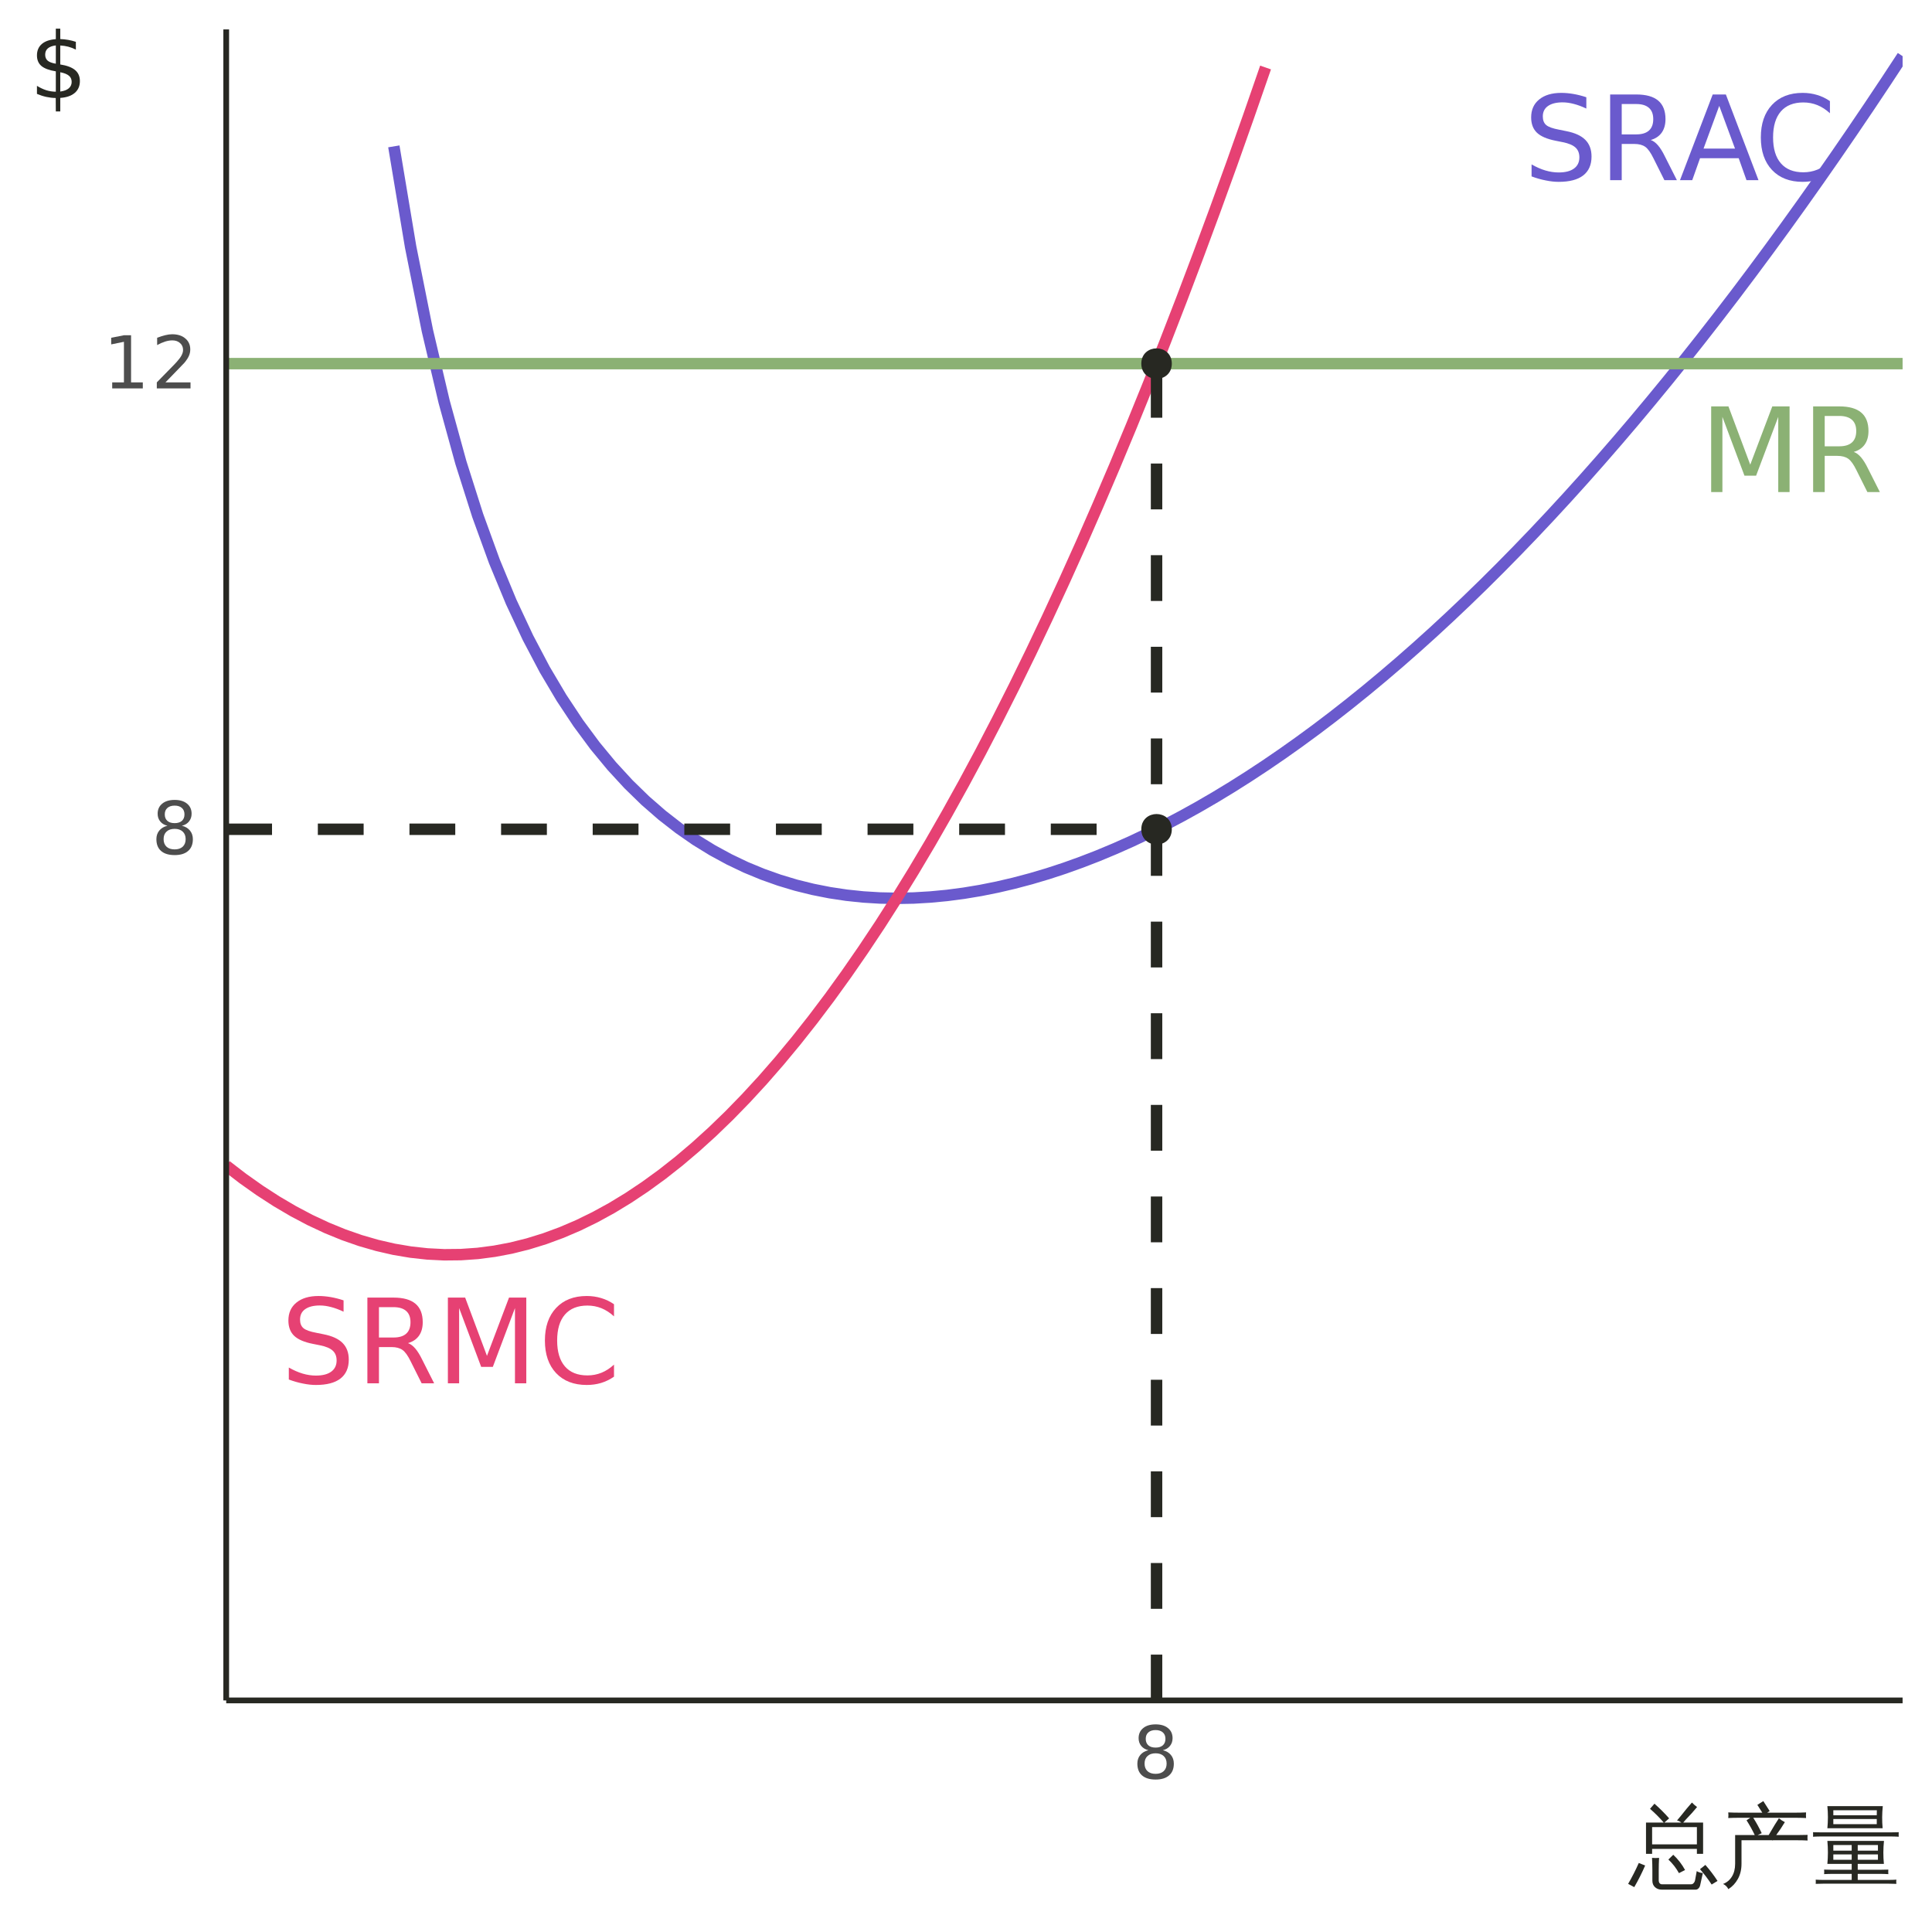
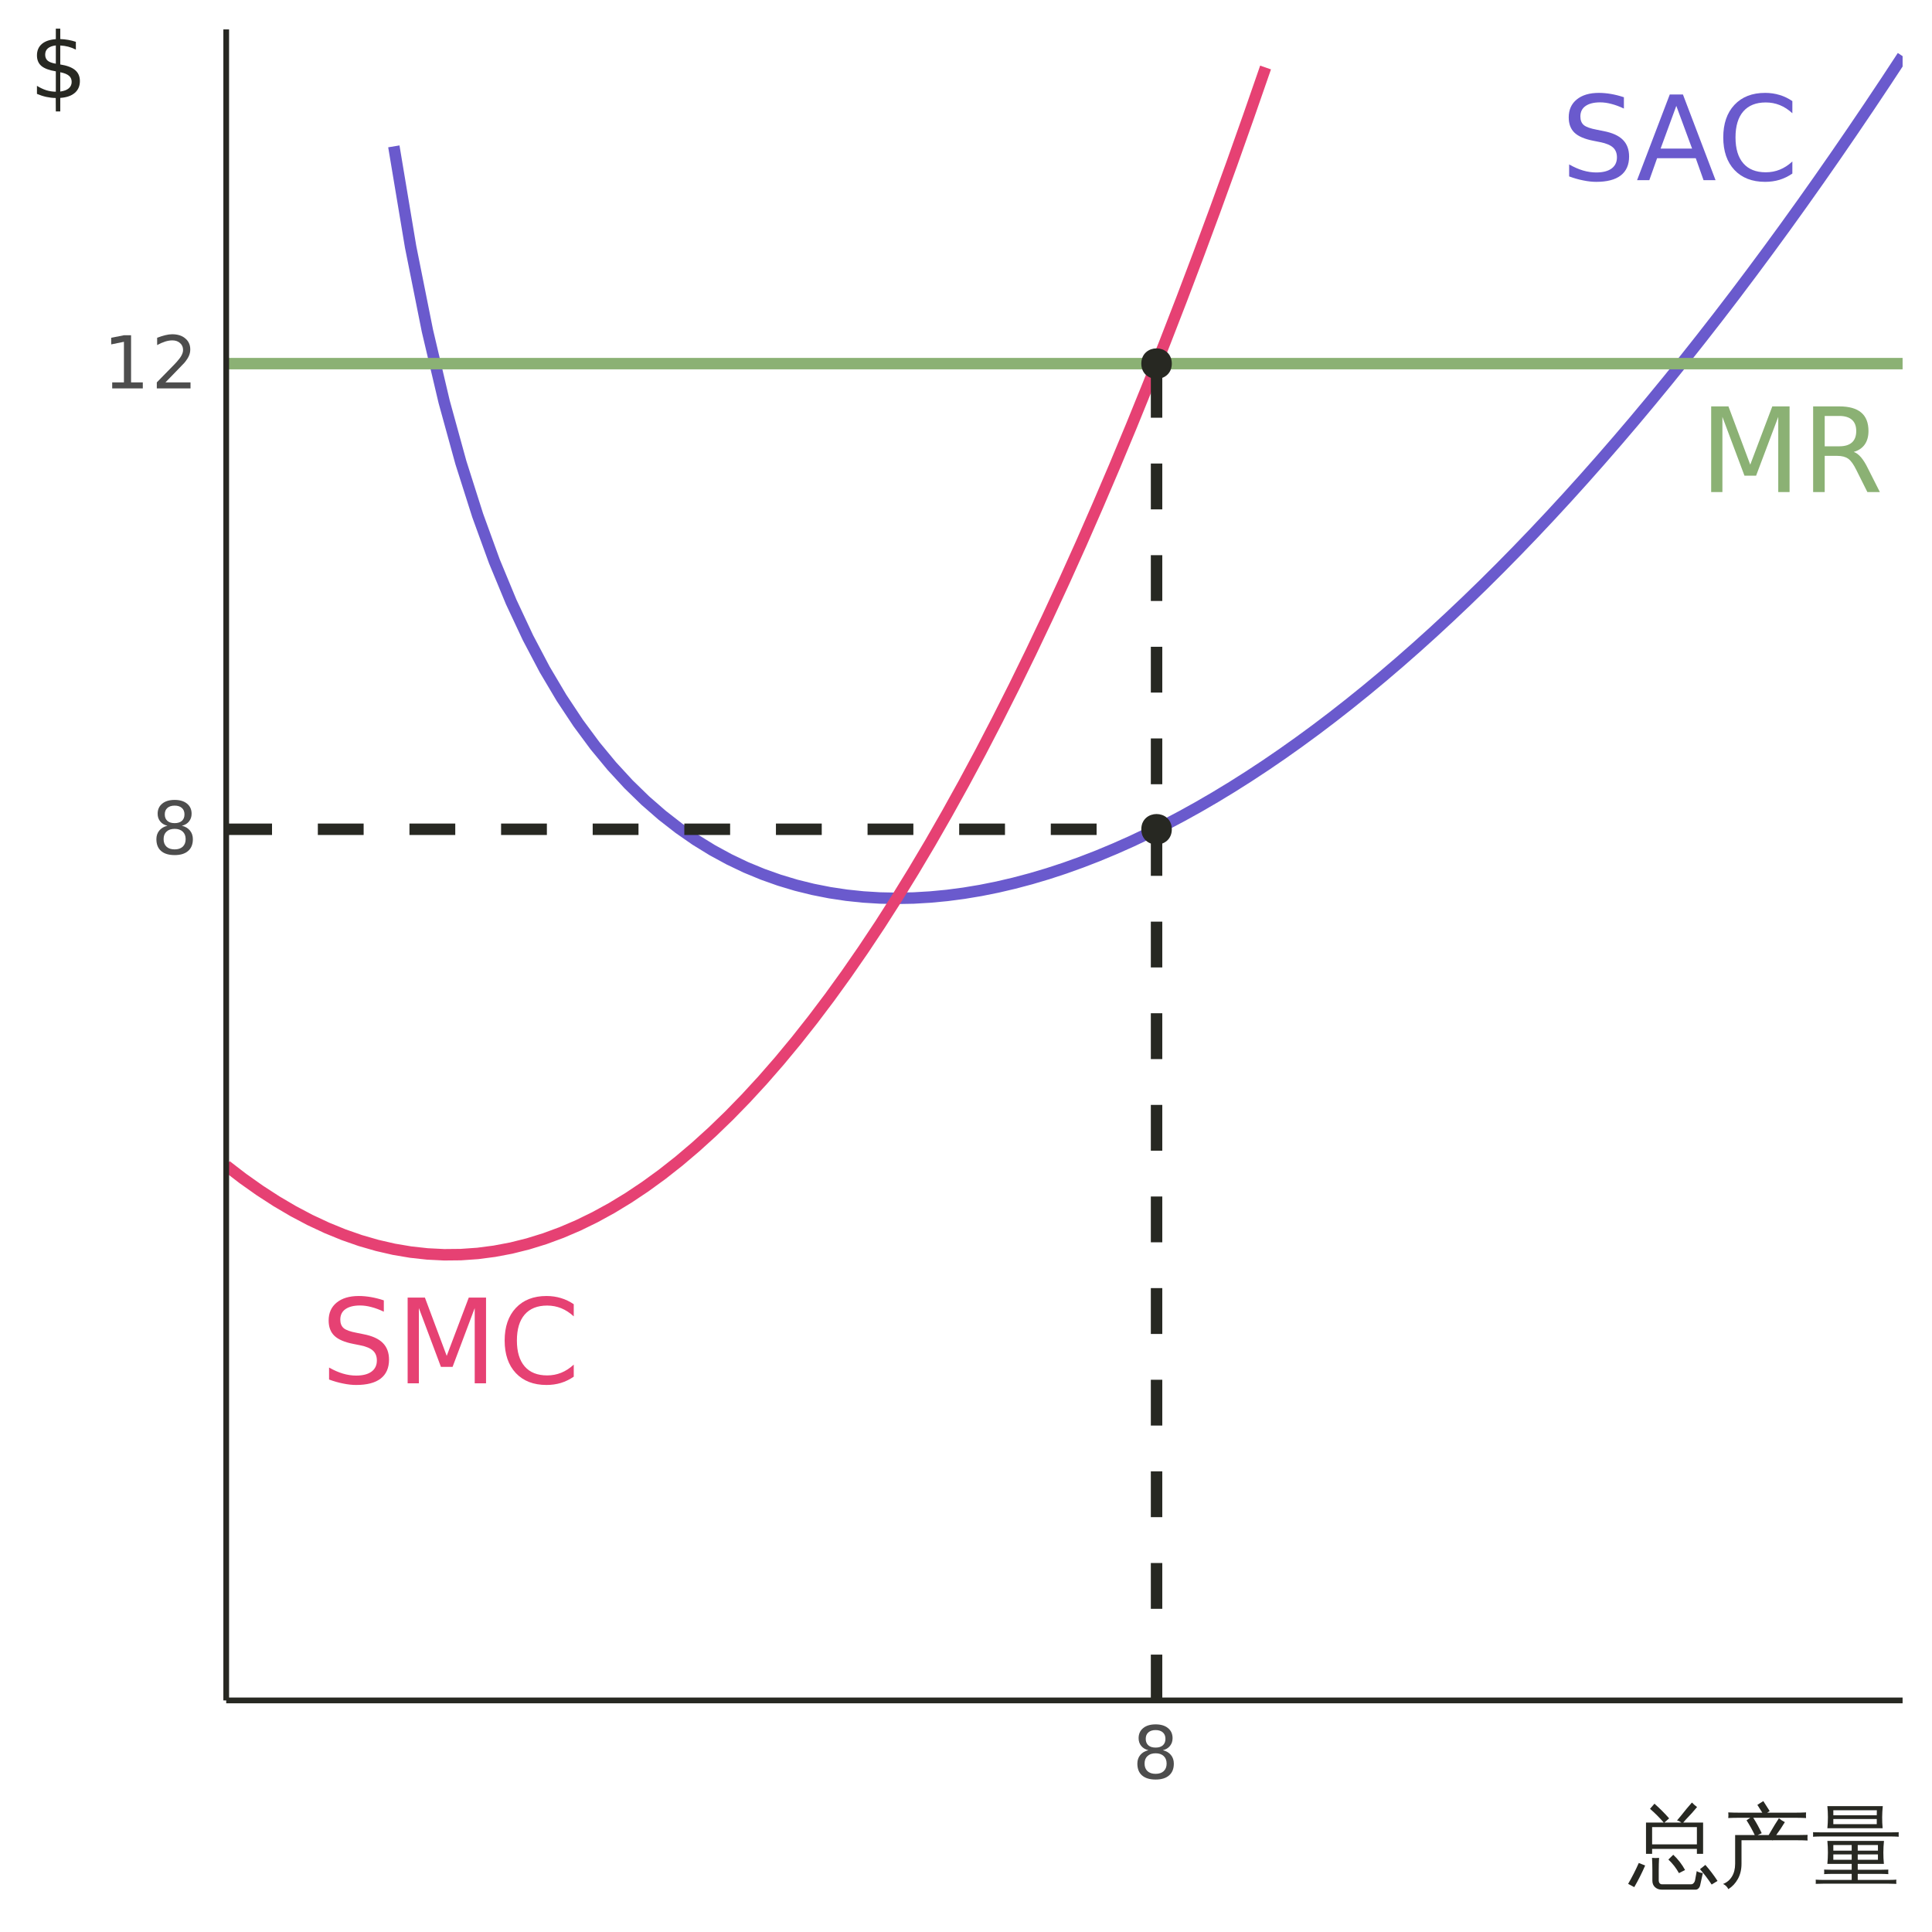
<svg xmlns="http://www.w3.org/2000/svg" xmlns:xlink="http://www.w3.org/1999/xlink" width="360" height="360" viewBox="0 0 360 360">
  <defs>
    <g>
      <g id="glyph-0-0">
        <path d="M 1.094 3.875 L 1.094 -15.453 L 12.047 -15.453 L 12.047 3.875 Z M 2.328 2.656 L 10.828 2.656 L 10.828 -14.219 L 2.328 -14.219 Z M 2.328 2.656 " />
      </g>
      <g id="glyph-0-1">
        <path d="M 11.719 -15.453 L 11.719 -13.344 C 10.906 -13.727 10.133 -14.016 9.406 -14.203 C 8.676 -14.398 7.973 -14.5 7.297 -14.5 C 6.117 -14.5 5.207 -14.27 4.562 -13.812 C 3.926 -13.363 3.609 -12.719 3.609 -11.875 C 3.609 -11.164 3.82 -10.629 4.25 -10.266 C 4.676 -9.91 5.477 -9.625 6.656 -9.406 L 7.969 -9.141 C 9.582 -8.828 10.77 -8.285 11.531 -7.516 C 12.301 -6.742 12.688 -5.707 12.688 -4.406 C 12.688 -2.852 12.164 -1.676 11.125 -0.875 C 10.094 -0.082 8.57 0.312 6.562 0.312 C 5.812 0.312 5.008 0.223 4.156 0.047 C 3.301 -0.117 2.422 -0.367 1.516 -0.703 L 1.516 -2.938 C 2.391 -2.438 3.242 -2.062 4.078 -1.812 C 4.922 -1.562 5.75 -1.438 6.562 -1.438 C 7.801 -1.438 8.754 -1.68 9.422 -2.172 C 10.086 -2.66 10.422 -3.352 10.422 -4.25 C 10.422 -5.031 10.18 -5.641 9.703 -6.078 C 9.223 -6.523 8.438 -6.859 7.344 -7.078 L 6.016 -7.344 C 4.41 -7.656 3.242 -8.156 2.516 -8.844 C 1.797 -9.531 1.438 -10.484 1.438 -11.703 C 1.438 -13.109 1.93 -14.219 2.922 -15.031 C 3.922 -15.852 5.297 -16.266 7.047 -16.266 C 7.797 -16.266 8.555 -16.195 9.328 -16.062 C 10.109 -15.926 10.906 -15.723 11.719 -15.453 Z M 11.719 -15.453 " />
      </g>
      <g id="glyph-0-2">
-         <path d="M 9.719 -7.484 C 10.188 -7.328 10.641 -6.992 11.078 -6.484 C 11.516 -5.973 11.953 -5.266 12.391 -4.359 L 14.594 0 L 12.266 0 L 10.219 -4.094 C 9.695 -5.164 9.188 -5.875 8.688 -6.219 C 8.195 -6.57 7.52 -6.75 6.656 -6.75 L 4.312 -6.75 L 4.312 0 L 2.156 0 L 2.156 -15.969 L 7.031 -15.969 C 8.852 -15.969 10.211 -15.586 11.109 -14.828 C 12.016 -14.066 12.469 -12.914 12.469 -11.375 C 12.469 -10.363 12.234 -9.523 11.766 -8.859 C 11.297 -8.203 10.613 -7.742 9.719 -7.484 Z M 4.312 -14.188 L 4.312 -8.531 L 7.031 -8.531 C 8.07 -8.531 8.859 -8.77 9.391 -9.25 C 9.922 -9.727 10.188 -10.438 10.188 -11.375 C 10.188 -12.301 9.922 -13 9.391 -13.469 C 8.859 -13.945 8.07 -14.188 7.031 -14.188 Z M 4.312 -14.188 " />
+         <path d="M 2.156 -15.969 L 5.375 -15.969 L 9.438 -5.109 L 13.547 -15.969 L 16.766 -15.969 L 16.766 0 L 14.656 0 L 14.656 -14.016 L 10.531 -3.062 L 8.359 -3.062 L 4.25 -14.016 L 4.25 0 L 2.156 0 Z M 2.156 -15.969 " />
      </g>
      <g id="glyph-0-3">
-         <path d="M 2.156 -15.969 L 5.375 -15.969 L 9.438 -5.109 L 13.547 -15.969 L 16.766 -15.969 L 16.766 0 L 14.656 0 L 14.656 -14.016 L 10.531 -3.062 L 8.359 -3.062 L 4.25 -14.016 L 4.25 0 L 2.156 0 Z M 2.156 -15.969 " />
+         <path d="M 14.109 -14.734 L 14.109 -12.469 C 13.379 -13.145 12.602 -13.648 11.781 -13.984 C 10.957 -14.316 10.082 -14.484 9.156 -14.484 C 7.332 -14.484 5.938 -13.926 4.969 -12.812 C 4 -11.695 3.516 -10.082 3.516 -7.969 C 3.516 -5.863 4 -4.254 4.969 -3.141 C 5.938 -2.023 7.332 -1.469 9.156 -1.469 C 10.082 -1.469 10.957 -1.633 11.781 -1.969 C 12.602 -2.301 13.379 -2.805 14.109 -3.484 L 14.109 -1.234 C 13.348 -0.711 12.547 -0.32 11.703 -0.062 C 10.859 0.188 9.969 0.312 9.031 0.312 C 6.613 0.312 4.707 -0.426 3.312 -1.906 C 1.926 -3.383 1.234 -5.406 1.234 -7.969 C 1.234 -10.531 1.926 -12.551 3.312 -14.031 C 4.707 -15.52 6.613 -16.266 9.031 -16.266 C 9.988 -16.266 10.891 -16.133 11.734 -15.875 C 12.578 -15.625 13.367 -15.242 14.109 -14.734 Z M 14.109 -14.734 " />
      </g>
      <g id="glyph-0-4">
-         <path d="M 14.109 -14.734 L 14.109 -12.469 C 13.379 -13.145 12.602 -13.648 11.781 -13.984 C 10.957 -14.316 10.082 -14.484 9.156 -14.484 C 7.332 -14.484 5.938 -13.926 4.969 -12.812 C 4 -11.695 3.516 -10.082 3.516 -7.969 C 3.516 -5.863 4 -4.254 4.969 -3.141 C 5.938 -2.023 7.332 -1.469 9.156 -1.469 C 10.082 -1.469 10.957 -1.633 11.781 -1.969 C 12.602 -2.301 13.379 -2.805 14.109 -3.484 L 14.109 -1.234 C 13.348 -0.711 12.547 -0.32 11.703 -0.062 C 10.859 0.188 9.969 0.312 9.031 0.312 C 6.613 0.312 4.707 -0.426 3.312 -1.906 C 1.926 -3.383 1.234 -5.406 1.234 -7.969 C 1.234 -10.531 1.926 -12.551 3.312 -14.031 C 4.707 -15.52 6.613 -16.266 9.031 -16.266 C 9.988 -16.266 10.891 -16.133 11.734 -15.875 C 12.578 -15.625 13.367 -15.242 14.109 -14.734 Z M 14.109 -14.734 " />
+         <path d="M 7.484 -13.844 L 4.562 -5.891 L 10.422 -5.891 Z M 6.266 -15.969 L 8.719 -15.969 L 14.797 0 L 12.562 0 L 11.109 -4.094 L 3.906 -4.094 L 2.453 0 L 0.172 0 Z M 6.266 -15.969 " />
      </g>
      <g id="glyph-0-5">
-         <path d="M 7.484 -13.844 L 4.562 -5.891 L 10.422 -5.891 Z M 6.266 -15.969 L 8.719 -15.969 L 14.797 0 L 12.562 0 L 11.109 -4.094 L 3.906 -4.094 L 2.453 0 L 0.172 0 Z M 6.266 -15.969 " />
+         <path d="M 9.719 -7.484 C 10.188 -7.328 10.641 -6.992 11.078 -6.484 C 11.516 -5.973 11.953 -5.266 12.391 -4.359 L 14.594 0 L 12.266 0 L 10.219 -4.094 C 9.695 -5.164 9.188 -5.875 8.688 -6.219 C 8.195 -6.57 7.52 -6.75 6.656 -6.75 L 4.312 -6.75 L 4.312 0 L 2.156 0 L 2.156 -15.969 L 7.031 -15.969 C 8.852 -15.969 10.211 -15.586 11.109 -14.828 C 12.016 -14.066 12.469 -12.914 12.469 -11.375 C 12.469 -10.363 12.234 -9.523 11.766 -8.859 C 11.297 -8.203 10.613 -7.742 9.719 -7.484 Z M 4.312 -14.188 L 4.312 -8.531 L 7.031 -8.531 C 8.07 -8.531 8.859 -8.77 9.391 -9.25 C 9.922 -9.727 10.188 -10.438 10.188 -11.375 C 10.188 -12.301 9.922 -13 9.391 -13.469 C 8.859 -13.945 8.07 -14.188 7.031 -14.188 Z M 4.312 -14.188 " />
      </g>
      <g id="glyph-1-0">
        <path d="M 0.672 2.406 L 0.672 -9.578 L 7.469 -9.578 L 7.469 2.406 Z M 1.438 1.641 L 6.719 1.641 L 6.719 -8.828 L 1.438 -8.828 Z M 1.438 1.641 " />
      </g>
      <g id="glyph-1-1">
        <path d="M 4.328 -4.703 C 3.68 -4.703 3.176 -4.531 2.812 -4.188 C 2.445 -3.852 2.266 -3.383 2.266 -2.781 C 2.266 -2.188 2.445 -1.719 2.812 -1.375 C 3.176 -1.039 3.68 -0.875 4.328 -0.875 C 4.961 -0.875 5.461 -1.039 5.828 -1.375 C 6.191 -1.719 6.375 -2.188 6.375 -2.781 C 6.375 -3.383 6.191 -3.852 5.828 -4.188 C 5.461 -4.531 4.961 -4.703 4.328 -4.703 Z M 2.984 -5.281 C 2.41 -5.414 1.961 -5.68 1.641 -6.078 C 1.316 -6.473 1.156 -6.953 1.156 -7.516 C 1.156 -8.305 1.438 -8.93 2 -9.391 C 2.562 -9.859 3.336 -10.094 4.328 -10.094 C 5.305 -10.094 6.078 -9.859 6.641 -9.391 C 7.203 -8.93 7.484 -8.305 7.484 -7.516 C 7.484 -6.953 7.32 -6.473 7 -6.078 C 6.688 -5.68 6.242 -5.414 5.672 -5.281 C 6.316 -5.125 6.816 -4.828 7.172 -4.391 C 7.535 -3.953 7.719 -3.414 7.719 -2.781 C 7.719 -1.82 7.422 -1.086 6.828 -0.578 C 6.242 -0.066 5.41 0.188 4.328 0.188 C 3.234 0.188 2.391 -0.066 1.797 -0.578 C 1.211 -1.086 0.922 -1.82 0.922 -2.781 C 0.922 -3.414 1.102 -3.953 1.469 -4.391 C 1.832 -4.828 2.336 -5.125 2.984 -5.281 Z M 2.484 -7.391 C 2.484 -6.879 2.645 -6.477 2.969 -6.188 C 3.289 -5.906 3.742 -5.766 4.328 -5.766 C 4.898 -5.766 5.348 -5.906 5.672 -6.188 C 5.992 -6.477 6.156 -6.879 6.156 -7.391 C 6.156 -7.91 5.992 -8.312 5.672 -8.594 C 5.348 -8.883 4.898 -9.031 4.328 -9.031 C 3.742 -9.031 3.289 -8.883 2.969 -8.594 C 2.645 -8.312 2.484 -7.91 2.484 -7.391 Z M 2.484 -7.391 " />
      </g>
      <g id="glyph-1-2">
        <path d="M 1.688 -1.125 L 3.875 -1.125 L 3.875 -8.688 L 1.5 -8.203 L 1.5 -9.438 L 3.859 -9.906 L 5.203 -9.906 L 5.203 -1.125 L 7.391 -1.125 L 7.391 0 L 1.688 0 Z M 1.688 -1.125 " />
      </g>
      <g id="glyph-1-3">
        <path d="M 2.609 -1.125 L 7.281 -1.125 L 7.281 0 L 1 0 L 1 -1.125 C 1.508 -1.656 2.203 -2.363 3.078 -3.25 C 3.953 -4.133 4.504 -4.707 4.734 -4.969 C 5.16 -5.445 5.457 -5.852 5.625 -6.188 C 5.801 -6.52 5.891 -6.848 5.891 -7.172 C 5.891 -7.703 5.703 -8.129 5.328 -8.453 C 4.961 -8.785 4.484 -8.953 3.891 -8.953 C 3.473 -8.953 3.031 -8.879 2.562 -8.734 C 2.094 -8.586 1.594 -8.367 1.062 -8.078 L 1.062 -9.438 C 1.602 -9.645 2.109 -9.805 2.578 -9.922 C 3.047 -10.035 3.473 -10.094 3.859 -10.094 C 4.891 -10.094 5.707 -9.832 6.312 -9.312 C 6.926 -8.801 7.234 -8.117 7.234 -7.266 C 7.234 -6.859 7.156 -6.473 7 -6.109 C 6.852 -5.742 6.578 -5.312 6.172 -4.812 C 6.055 -4.688 5.703 -4.316 5.109 -3.703 C 4.523 -3.086 3.691 -2.227 2.609 -1.125 Z M 2.609 -1.125 " />
      </g>
      <g id="glyph-2-0">
        <path d="M 0.562 0 L 0.562 -11.328 L 5.078 -11.328 L 5.078 0 Z M 1.125 -0.562 L 4.516 -0.562 L 4.516 -10.766 L 1.125 -10.766 Z M 1.125 -0.562 " />
      </g>
      <g id="glyph-2-1">
        <path d="M 4.328 -4.453 L 3.188 -4.453 L 3.188 -10.281 L 6.5 -10.281 C 5.707 -11.195 4.852 -12.051 3.938 -12.844 L 4.766 -13.797 C 5.734 -12.941 6.645 -12.031 7.5 -11.062 L 6.609 -10.281 L 9.766 -10.281 C 9.523 -10.477 9.258 -10.609 8.969 -10.672 L 9.75 -11.609 C 10.414 -12.441 10.758 -12.867 10.781 -12.891 L 11.75 -14.016 C 12.039 -13.703 12.359 -13.422 12.703 -13.172 L 11.734 -12.047 L 10.625 -10.859 L 10.125 -10.281 L 13.828 -10.281 L 13.828 -4.453 L 12.672 -4.453 L 12.672 -5.375 L 4.328 -5.375 Z M 12.672 -9.438 L 4.328 -9.438 L 4.328 -6.219 L 12.672 -6.219 Z M 15.422 1.266 C 14.754 0.254 14.031 -0.695 13.25 -1.594 L 14.25 -2.391 C 15.07 -1.461 15.828 -0.469 16.516 0.594 Z M 9.328 -0.859 C 8.797 -1.816 8.141 -2.66 7.359 -3.391 L 8.266 -4.281 C 9.141 -3.469 9.875 -2.52 10.469 -1.438 Z M 12.641 -1.234 C 12.953 -1.035 13.332 -0.914 13.781 -0.875 L 13.297 1.328 C 13.254 1.578 13.156 1.785 13 1.953 C 12.844 2.129 12.656 2.219 12.438 2.219 L 6.125 2.219 C 5.625 2.219 5.207 2.066 4.875 1.766 C 4.539 1.461 4.375 1.055 4.375 0.547 L 4.375 -1.391 C 4.375 -2.172 4.352 -2.941 4.312 -3.703 C 4.75 -3.66 5.188 -3.66 5.625 -3.703 C 5.582 -2.941 5.562 -2.172 5.562 -1.391 L 5.562 0.547 C 5.562 0.723 5.613 0.879 5.719 1.016 C 5.832 1.148 5.973 1.219 6.141 1.219 L 11.594 1.219 C 11.781 1.219 11.938 1.145 12.062 1 C 12.195 0.863 12.285 0.691 12.328 0.484 Z M -0.141 1.141 C 0.586 -0.109 1.25 -1.406 1.844 -2.75 L 3.031 -2.281 C 2.426 -0.883 1.75 0.457 1 1.75 Z M -0.141 1.141 " />
      </g>
      <g id="glyph-2-2">
        <path d="M 2.797 -2.609 L 2.797 -7.953 L 6.453 -7.953 C 6.004 -8.898 5.492 -9.816 4.922 -10.703 L 5.625 -11.172 L 3.453 -11.172 C 2.805 -11.172 2.16 -11.156 1.516 -11.125 C 1.555 -11.477 1.555 -11.828 1.516 -12.172 C 2.16 -12.141 2.805 -12.125 3.453 -12.125 L 7.859 -12.125 L 6.938 -13.578 L 8.047 -14.281 L 9.234 -12.422 L 8.766 -12.125 L 14.094 -12.125 C 14.738 -12.125 15.379 -12.141 16.016 -12.172 C 15.984 -11.828 15.984 -11.477 16.016 -11.125 C 15.379 -11.156 14.738 -11.172 14.094 -11.172 L 6.172 -11.172 C 6.766 -10.242 7.289 -9.285 7.75 -8.297 L 6.984 -7.953 L 9.047 -7.953 L 10.156 -9.828 L 10.953 -11.078 C 11.297 -10.797 11.664 -10.555 12.062 -10.359 C 11.812 -9.941 11.547 -9.523 11.266 -9.109 L 10.453 -7.953 L 14.359 -7.953 C 15.016 -7.953 15.66 -7.961 16.297 -7.984 C 16.266 -7.641 16.266 -7.289 16.297 -6.938 C 15.66 -6.969 15.016 -6.984 14.359 -6.984 L 9.844 -6.984 L 9.797 -6.922 C 9.773 -6.941 9.75 -6.961 9.719 -6.984 L 3.984 -6.984 L 3.984 -2.609 C 3.984 -1.523 3.758 -0.582 3.312 0.219 C 2.863 1.031 2.27 1.664 1.531 2.125 C 1.32 1.688 0.992 1.363 0.547 1.156 C 1.242 0.895 1.789 0.441 2.188 -0.203 C 2.594 -0.848 2.797 -1.648 2.797 -2.609 Z M 2.797 -2.609 " />
      </g>
      <g id="glyph-2-3">
        <path d="M 15.844 0.359 C 15.801 0.617 15.801 0.879 15.844 1.141 C 15.363 1.117 14.883 1.109 14.406 1.109 L 2.219 1.109 C 1.75 1.109 1.281 1.117 0.812 1.141 C 0.832 0.879 0.832 0.617 0.812 0.359 C 1.281 0.391 1.75 0.406 2.219 0.406 L 7.516 0.406 L 7.516 -0.719 L 3.938 -0.719 C 3.414 -0.719 2.895 -0.703 2.375 -0.672 C 2.406 -0.953 2.406 -1.234 2.375 -1.516 C 2.895 -1.492 3.414 -1.484 3.938 -1.484 L 7.516 -1.484 L 7.516 -2.578 L 2.984 -2.578 C 3.117 -4.004 3.117 -5.43 2.984 -6.859 L 13.531 -6.859 C 13.383 -5.43 13.379 -4.004 13.516 -2.578 L 8.641 -2.578 L 8.641 -1.484 L 12.797 -1.484 C 13.316 -1.484 13.832 -1.492 14.344 -1.516 C 14.32 -1.234 14.32 -0.953 14.344 -0.672 C 13.832 -0.703 13.316 -0.719 12.797 -0.719 L 8.641 -0.719 L 8.641 0.406 L 14.406 0.406 C 14.883 0.406 15.363 0.391 15.844 0.359 Z M 16.281 -8.484 C 16.258 -8.203 16.258 -7.922 16.281 -7.641 C 15.77 -7.672 15.258 -7.688 14.75 -7.688 L 1.859 -7.688 C 1.336 -7.688 0.82 -7.672 0.312 -7.641 C 0.332 -7.922 0.332 -8.203 0.312 -8.484 C 0.832 -8.461 1.348 -8.453 1.859 -8.453 L 14.75 -8.453 C 15.25 -8.453 15.758 -8.461 16.281 -8.484 Z M 2.984 -9.219 C 3.117 -10.602 3.117 -11.977 2.984 -13.344 L 13.312 -13.344 C 13.164 -11.977 13.156 -10.602 13.281 -9.219 Z M 8.641 -5.047 L 12.406 -5.047 L 12.406 -6.094 L 8.641 -6.094 Z M 7.516 -5.047 L 7.516 -6.094 L 4.094 -6.094 L 4.094 -5.047 Z M 8.641 -4.344 L 8.641 -3.344 L 12.406 -3.344 L 12.406 -4.344 Z M 7.516 -4.344 L 4.094 -4.344 L 4.094 -3.344 L 7.516 -3.344 Z M 4.094 -12.578 L 4.094 -11.641 L 12.188 -11.641 L 12.203 -12.578 Z M 4.094 -10.938 L 4.094 -9.984 L 12.188 -9.984 L 12.188 -10.938 Z M 4.094 -10.938 " />
      </g>
      <g id="glyph-3-0">
        <path d="M 0.844 3 L 0.844 -11.984 L 9.344 -11.984 L 9.344 3 Z M 1.797 2.062 L 8.406 2.062 L 8.406 -11.031 L 1.797 -11.031 Z M 1.797 2.062 " />
      </g>
      <g id="glyph-3-1">
        <path d="M 5.75 2.5 L 4.922 2.5 L 4.906 0 C 4.32 -0.008 3.738 -0.078 3.156 -0.203 C 2.582 -0.328 2 -0.516 1.406 -0.766 L 1.406 -2.266 C 1.977 -1.91 2.551 -1.641 3.125 -1.453 C 3.707 -1.273 4.305 -1.18 4.922 -1.172 L 4.922 -4.969 C 3.691 -5.164 2.797 -5.5 2.234 -5.969 C 1.68 -6.445 1.406 -7.102 1.406 -7.938 C 1.406 -8.832 1.707 -9.539 2.312 -10.062 C 2.914 -10.582 3.785 -10.883 4.922 -10.969 L 4.922 -12.922 L 5.75 -12.922 L 5.75 -10.984 C 6.258 -10.961 6.754 -10.91 7.234 -10.828 C 7.711 -10.742 8.188 -10.625 8.656 -10.469 L 8.656 -9.016 C 8.188 -9.254 7.711 -9.438 7.234 -9.562 C 6.754 -9.688 6.258 -9.758 5.75 -9.781 L 5.75 -6.25 C 7 -6.051 7.922 -5.703 8.516 -5.203 C 9.109 -4.703 9.406 -4.02 9.406 -3.156 C 9.406 -2.227 9.086 -1.492 8.453 -0.953 C 7.828 -0.41 6.926 -0.098 5.75 -0.016 Z M 4.922 -6.391 L 4.922 -9.797 C 4.273 -9.723 3.781 -9.539 3.438 -9.25 C 3.102 -8.957 2.938 -8.566 2.938 -8.078 C 2.938 -7.598 3.094 -7.223 3.406 -6.953 C 3.719 -6.691 4.223 -6.504 4.922 -6.391 Z M 5.75 -4.797 L 5.75 -1.203 C 6.445 -1.297 6.973 -1.492 7.328 -1.797 C 7.691 -2.109 7.875 -2.508 7.875 -3 C 7.875 -3.488 7.703 -3.875 7.359 -4.156 C 7.016 -4.445 6.477 -4.66 5.75 -4.797 Z M 5.75 -4.797 " />
      </g>
    </g>
    <clipPath id="clip-0">
      <path clip-rule="nonzero" d="M 72 9 L 354.523 9 L 354.523 169 L 72 169 Z M 72 9 " />
    </clipPath>
    <clipPath id="clip-1">
      <path clip-rule="nonzero" d="M 42.152 11 L 237 11 L 237 235 L 42.152 235 Z M 42.152 11 " />
    </clipPath>
    <clipPath id="clip-2">
      <path clip-rule="nonzero" d="M 42.152 66 L 354.523 66 L 354.523 69 L 42.152 69 Z M 42.152 66 " />
    </clipPath>
    <clipPath id="clip-3">
      <path clip-rule="nonzero" d="M 214 66 L 217 66 L 217 316.852 L 214 316.852 Z M 214 66 " />
    </clipPath>
    <clipPath id="clip-4">
      <path clip-rule="nonzero" d="M 42.152 153 L 217 153 L 217 156 L 42.152 156 Z M 42.152 153 " />
    </clipPath>
  </defs>
  <rect x="-36" y="-36" width="432" height="432" fill="rgb(100%, 100%, 100%)" fill-opacity="1" />
  <g clip-path="url(#clip-0)">
    <path fill="none" stroke-width="2.134" stroke-linecap="butt" stroke-linejoin="round" stroke="rgb(41.569%, 35.294%, 80.392%)" stroke-opacity="1" stroke-miterlimit="10" d="M 73.387 27.273 L 76.512 45.984 L 79.637 61.609 L 82.758 74.852 L 85.883 86.203 L 89.008 96.035 L 92.129 104.621 L 95.254 112.164 L 98.379 118.832 L 101.5 124.754 L 104.625 130.027 L 107.75 134.742 L 110.871 138.961 L 113.996 142.742 L 117.121 146.137 L 120.242 149.176 L 123.367 151.898 L 126.492 154.332 L 129.613 156.504 L 132.738 158.426 L 135.863 160.125 L 138.984 161.617 L 142.109 162.906 L 145.234 164.016 L 148.355 164.953 L 151.48 165.723 L 154.605 166.34 L 157.727 166.809 L 160.852 167.137 L 163.977 167.328 L 167.098 167.391 L 170.223 167.332 L 173.348 167.148 L 176.469 166.852 L 179.594 166.441 L 182.719 165.922 L 185.84 165.297 L 188.965 164.566 L 192.09 163.738 L 195.211 162.812 L 198.336 161.789 L 201.461 160.668 L 204.582 159.461 L 207.707 158.156 L 210.832 156.77 L 213.953 155.289 L 217.078 153.727 L 220.203 152.078 L 223.324 150.348 L 226.449 148.531 L 229.574 146.633 L 232.695 144.656 L 235.82 142.598 L 238.945 140.461 L 242.066 138.246 L 245.191 135.957 L 248.316 133.586 L 251.438 131.141 L 254.562 128.621 L 257.688 126.023 L 260.809 123.355 L 263.934 120.609 L 267.059 117.793 L 270.18 114.902 L 273.305 111.941 L 276.43 108.906 L 279.551 105.801 L 282.676 102.621 L 285.801 99.371 L 288.922 96.055 L 292.047 92.664 L 295.172 89.203 L 298.293 85.672 L 301.418 82.074 L 304.543 78.406 L 307.664 74.668 L 310.789 70.863 L 313.914 66.988 L 317.035 63.043 L 320.16 59.031 L 323.285 54.953 L 326.406 50.805 L 329.531 46.59 L 332.656 42.309 L 335.777 37.961 L 338.902 33.543 L 342.027 29.059 L 345.148 24.512 L 348.273 19.895 L 351.398 15.211 L 354.52 10.461 " />
  </g>
  <g clip-path="url(#clip-1)">
    <path fill="none" stroke-width="2.134" stroke-linecap="butt" stroke-linejoin="round" stroke="rgb(90.196%, 25.49%, 45.098%)" stroke-opacity="1" stroke-miterlimit="10" d="M 42.152 217.211 L 45.273 219.609 L 48.398 221.82 L 51.523 223.844 L 54.645 225.68 L 57.77 227.332 L 60.895 228.793 L 64.016 230.07 L 67.141 231.16 L 70.266 232.062 L 73.387 232.781 L 76.512 233.309 L 79.637 233.652 L 82.758 233.809 L 85.883 233.777 L 89.008 233.559 L 92.129 233.152 L 95.254 232.562 L 98.379 231.781 L 101.5 230.816 L 104.625 229.664 L 107.75 228.328 L 110.871 226.801 L 113.996 225.09 L 117.121 223.188 L 120.242 221.102 L 123.367 218.832 L 126.492 216.371 L 129.613 213.723 L 132.738 210.891 L 135.863 207.871 L 138.984 204.664 L 142.109 201.27 L 145.234 197.688 L 148.355 193.922 L 151.48 189.965 L 154.605 185.824 L 157.727 181.496 L 160.852 176.98 L 163.977 172.281 L 167.098 167.391 L 170.223 162.316 L 173.348 157.055 L 176.469 151.605 L 179.594 145.969 L 182.719 140.148 L 185.84 134.137 L 188.965 127.941 L 192.09 121.559 L 195.211 114.988 L 198.336 108.23 L 201.461 101.289 L 204.582 94.156 L 207.707 86.84 L 210.832 79.336 L 213.953 71.645 L 217.078 63.77 L 220.203 55.703 L 223.324 47.453 L 226.449 39.016 L 229.574 30.391 L 232.695 21.578 L 235.82 12.578 " />
  </g>
  <g fill="rgb(90.196%, 25.49%, 45.098%)" fill-opacity="1">
-     <use xlink:href="#glyph-0-1" x="52.301" y="257.757" />
-     <use xlink:href="#glyph-0-2" x="66.301" y="257.757" />
-     <use xlink:href="#glyph-0-3" x="81.301" y="257.757" />
-     <use xlink:href="#glyph-0-4" x="100.301" y="257.757" />
+     <use xlink:href="#glyph-0-1" x="59.801" y="257.757" />
+     <use xlink:href="#glyph-0-2" x="73.801" y="257.757" />
+     <use xlink:href="#glyph-0-3" x="92.801" y="257.757" />
  </g>
  <g fill="rgb(41.569%, 35.294%, 80.392%)" fill-opacity="1">
-     <use xlink:href="#glyph-0-1" x="283.871" y="33.573" />
-     <use xlink:href="#glyph-0-2" x="297.871" y="33.573" />
-     <use xlink:href="#glyph-0-5" x="312.871" y="33.573" />
-     <use xlink:href="#glyph-0-4" x="326.871" y="33.573" />
+     <use xlink:href="#glyph-0-1" x="290.871" y="33.573" />
+     <use xlink:href="#glyph-0-4" x="304.871" y="33.573" />
+     <use xlink:href="#glyph-0-3" x="319.871" y="33.573" />
  </g>
  <g clip-path="url(#clip-2)">
    <path fill="none" stroke-width="2.134" stroke-linecap="butt" stroke-linejoin="round" stroke="rgb(54.51%, 69.412%, 45.49%)" stroke-opacity="1" stroke-miterlimit="10" d="M 42.152 67.754 L 354.52 67.754 " />
  </g>
  <g fill="rgb(54.51%, 69.412%, 45.49%)" fill-opacity="1">
-     <use xlink:href="#glyph-0-3" x="316.695" y="91.694" />
-     <use xlink:href="#glyph-0-2" x="335.695" y="91.694" />
+     <use xlink:href="#glyph-0-2" x="316.695" y="91.694" />
+     <use xlink:href="#glyph-0-5" x="335.695" y="91.694" />
  </g>
  <path fill-rule="nonzero" fill="rgb(15.294%, 15.686%, 13.333%)" fill-opacity="1" stroke-width="0.709" stroke-linecap="round" stroke-linejoin="round" stroke="rgb(15.294%, 15.686%, 13.333%)" stroke-opacity="1" stroke-miterlimit="10" d="M 217.996 67.754 C 217.996 71.07 213.02 71.07 213.02 67.754 C 213.02 64.438 217.996 64.438 217.996 67.754 " />
  <g clip-path="url(#clip-3)">
    <path fill="none" stroke-width="2.134" stroke-linecap="butt" stroke-linejoin="round" stroke="rgb(15.294%, 15.686%, 13.333%)" stroke-opacity="1" stroke-dasharray="8.536 8.536" stroke-miterlimit="10" d="M 215.508 316.848 L 215.508 67.754 " />
  </g>
  <path fill-rule="nonzero" fill="rgb(15.294%, 15.686%, 13.333%)" fill-opacity="1" stroke-width="0.709" stroke-linecap="round" stroke-linejoin="round" stroke="rgb(15.294%, 15.686%, 13.333%)" stroke-opacity="1" stroke-miterlimit="10" d="M 217.996 154.523 C 217.996 157.844 213.02 157.844 213.02 154.523 C 213.02 151.207 217.996 151.207 217.996 154.523 " />
  <g clip-path="url(#clip-4)">
    <path fill="none" stroke-width="2.134" stroke-linecap="butt" stroke-linejoin="round" stroke="rgb(15.294%, 15.686%, 13.333%)" stroke-opacity="1" stroke-dasharray="8.536 8.536" stroke-miterlimit="10" d="M 42.152 154.523 L 215.508 154.523 " />
  </g>
  <path fill="none" stroke-width="1.067" stroke-linecap="butt" stroke-linejoin="round" stroke="rgb(15.294%, 15.686%, 13.333%)" stroke-opacity="1" stroke-miterlimit="10" d="M 42.152 316.848 L 42.152 5.48 " />
  <g fill="rgb(30.196%, 30.196%, 30.196%)" fill-opacity="1">
    <use xlink:href="#glyph-1-1" x="28.219" y="159.146" />
  </g>
  <g fill="rgb(30.196%, 30.196%, 30.196%)" fill-opacity="1">
    <use xlink:href="#glyph-1-2" x="19.219" y="72.377" />
    <use xlink:href="#glyph-1-3" x="28.219" y="72.377" />
  </g>
  <path fill="none" stroke-width="1.067" stroke-linecap="butt" stroke-linejoin="round" stroke="rgb(15.294%, 15.686%, 13.333%)" stroke-opacity="1" stroke-miterlimit="10" d="M 42.152 316.848 L 354.52 316.848 " />
  <g fill="rgb(30.196%, 30.196%, 30.196%)" fill-opacity="1">
    <use xlink:href="#glyph-1-1" x="211.008" y="331.404" />
  </g>
  <g fill="rgb(15.294%, 15.686%, 13.333%)" fill-opacity="1">
    <use xlink:href="#glyph-2-1" x="303.52" y="349.889" />
    <use xlink:href="#glyph-2-2" x="320.52" y="349.889" />
    <use xlink:href="#glyph-2-3" x="337.52" y="349.889" />
  </g>
  <g fill="rgb(15.294%, 15.686%, 13.333%)" fill-opacity="1">
    <use xlink:href="#glyph-3-1" x="5.48" y="18.261" />
  </g>
</svg>
